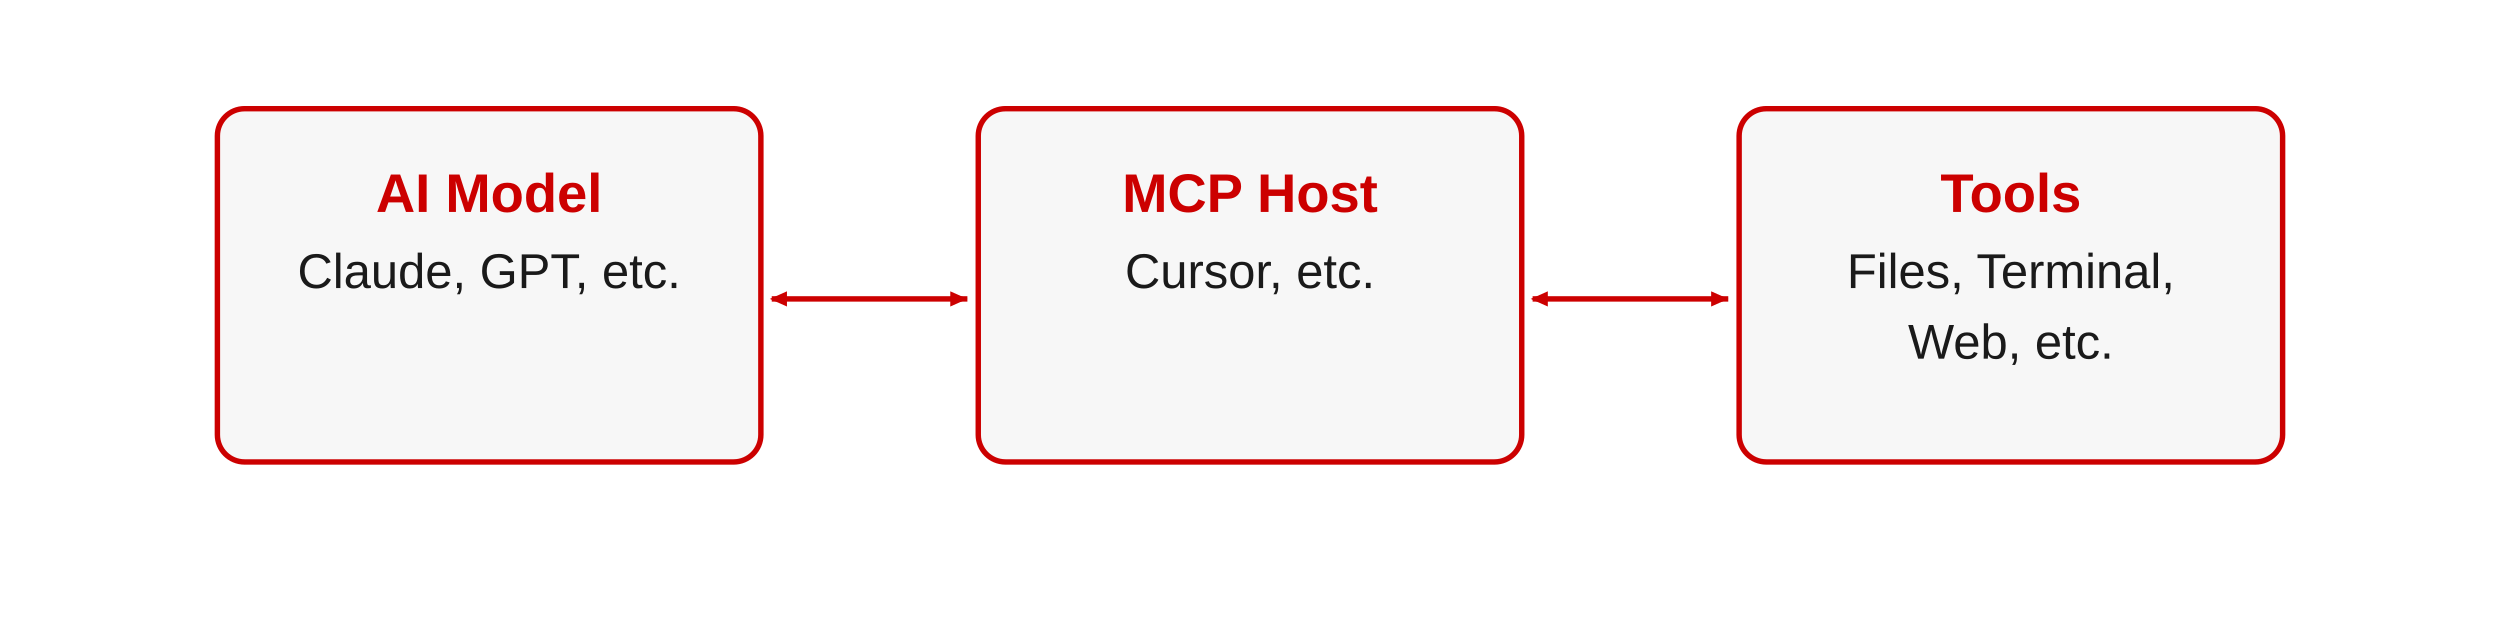
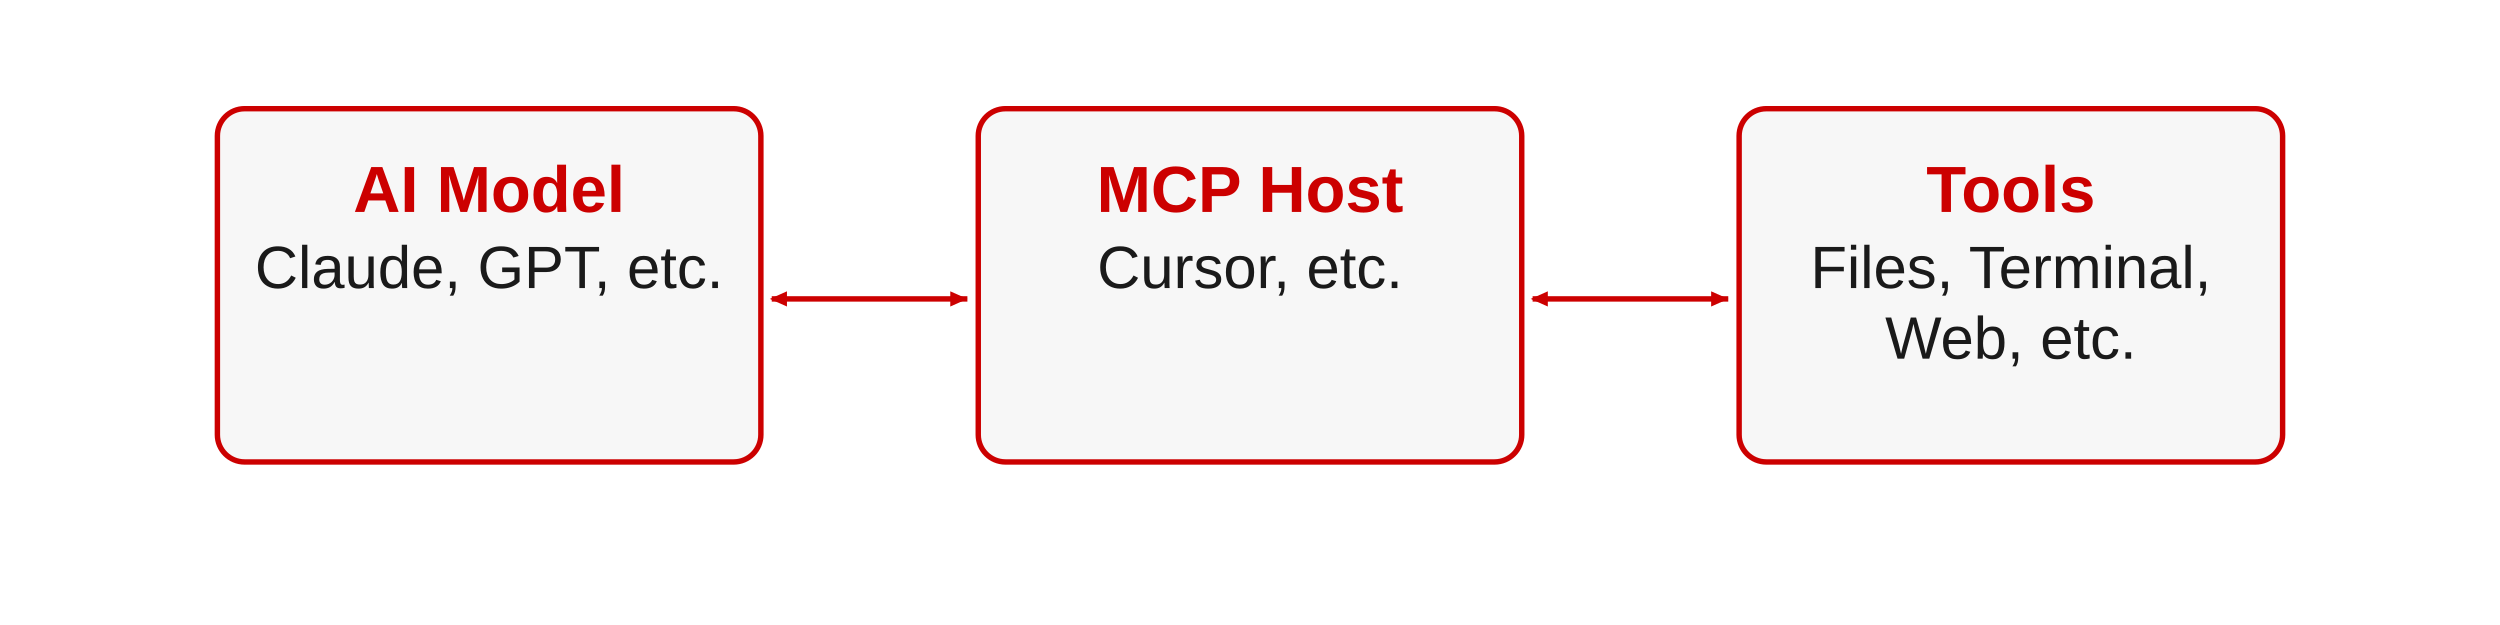
<svg xmlns="http://www.w3.org/2000/svg" viewBox="0 0 920 230" width="920" height="230">
  <defs>
    <marker id="arrow-end" viewBox="0 0 10 10" markerWidth="7" markerHeight="7" refX="9" refY="5" orient="auto" markerUnits="userSpaceOnUse">
      <path d="M0,1 L9,5 L0,9 Z" fill="#cc0000" />
    </marker>
    <marker id="arrow-start" viewBox="0 0 10 10" markerWidth="7" markerHeight="7" refX="1" refY="5" orient="auto" markerUnits="userSpaceOnUse">
      <path d="M9,1 L0,5 L9,9 Z" fill="#cc0000" />
    </marker>
  </defs>
  <rect x="80" y="40" width="200" height="130" rx="10" fill="#f7f7f7" stroke="#cc0000" stroke-width="2" />
-   <text x="180.0" y="78" text-anchor="middle" font-family="Arial, Helvetica, sans-serif" font-size="20" font-weight="700" fill="#cc0000">AI Model</text>
-   <text x="180.0" y="106" text-anchor="middle" font-family="Arial, Helvetica, sans-serif" font-size="18" fill="#1a1a1a">Claude, GPT, etc.</text>
+   <text x="180.0" y="78" text-anchor="middle" font-family="Arial, Helvetica, sans-serif" font-size="24" font-weight="700" fill="#cc0000">AI Model</text>
+   <text x="180.0" y="106" text-anchor="middle" font-family="Arial, Helvetica, sans-serif" font-size="22" fill="#1a1a1a">Claude, GPT, etc.</text>
  <rect x="360" y="40" width="200" height="130" rx="10" fill="#f7f7f7" stroke="#cc0000" stroke-width="2" />
-   <text x="460.0" y="78" text-anchor="middle" font-family="Arial, Helvetica, sans-serif" font-size="20" font-weight="700" fill="#cc0000">MCP Host</text>
-   <text x="460.0" y="106" text-anchor="middle" font-family="Arial, Helvetica, sans-serif" font-size="18" fill="#1a1a1a">Cursor, etc.</text>
+   <text x="460.0" y="78" text-anchor="middle" font-family="Arial, Helvetica, sans-serif" font-size="24" font-weight="700" fill="#cc0000">MCP Host</text>
+   <text x="460.0" y="106" text-anchor="middle" font-family="Arial, Helvetica, sans-serif" font-size="22" fill="#1a1a1a">Cursor, etc.</text>
  <rect x="640" y="40" width="200" height="130" rx="10" fill="#f7f7f7" stroke="#cc0000" stroke-width="2" />
-   <text x="740.0" y="78" text-anchor="middle" font-family="Arial, Helvetica, sans-serif" font-size="20" font-weight="700" fill="#cc0000">Tools</text>
-   <text x="740.0" y="106" text-anchor="middle" font-family="Arial, Helvetica, sans-serif" font-size="18" fill="#1a1a1a">Files, Terminal,</text>
-   <text x="740.0" y="132" text-anchor="middle" font-family="Arial, Helvetica, sans-serif" font-size="18" fill="#1a1a1a">Web, etc.</text>
+   <text x="740.0" y="78" text-anchor="middle" font-family="Arial, Helvetica, sans-serif" font-size="24" font-weight="700" fill="#cc0000">Tools</text>
+   <text x="740.0" y="106" text-anchor="middle" font-family="Arial, Helvetica, sans-serif" font-size="22" fill="#1a1a1a">Files, Terminal,</text>
+   <text x="740.0" y="132" text-anchor="middle" font-family="Arial, Helvetica, sans-serif" font-size="22" fill="#1a1a1a">Web, etc.</text>
  <line x1="284" y1="110" x2="356" y2="110" stroke="#cc0000" stroke-width="2" marker-start="url(#arrow-start)" marker-end="url(#arrow-end)" />
  <line x1="564" y1="110" x2="636" y2="110" stroke="#cc0000" stroke-width="2" marker-start="url(#arrow-start)" marker-end="url(#arrow-end)" />
</svg>
